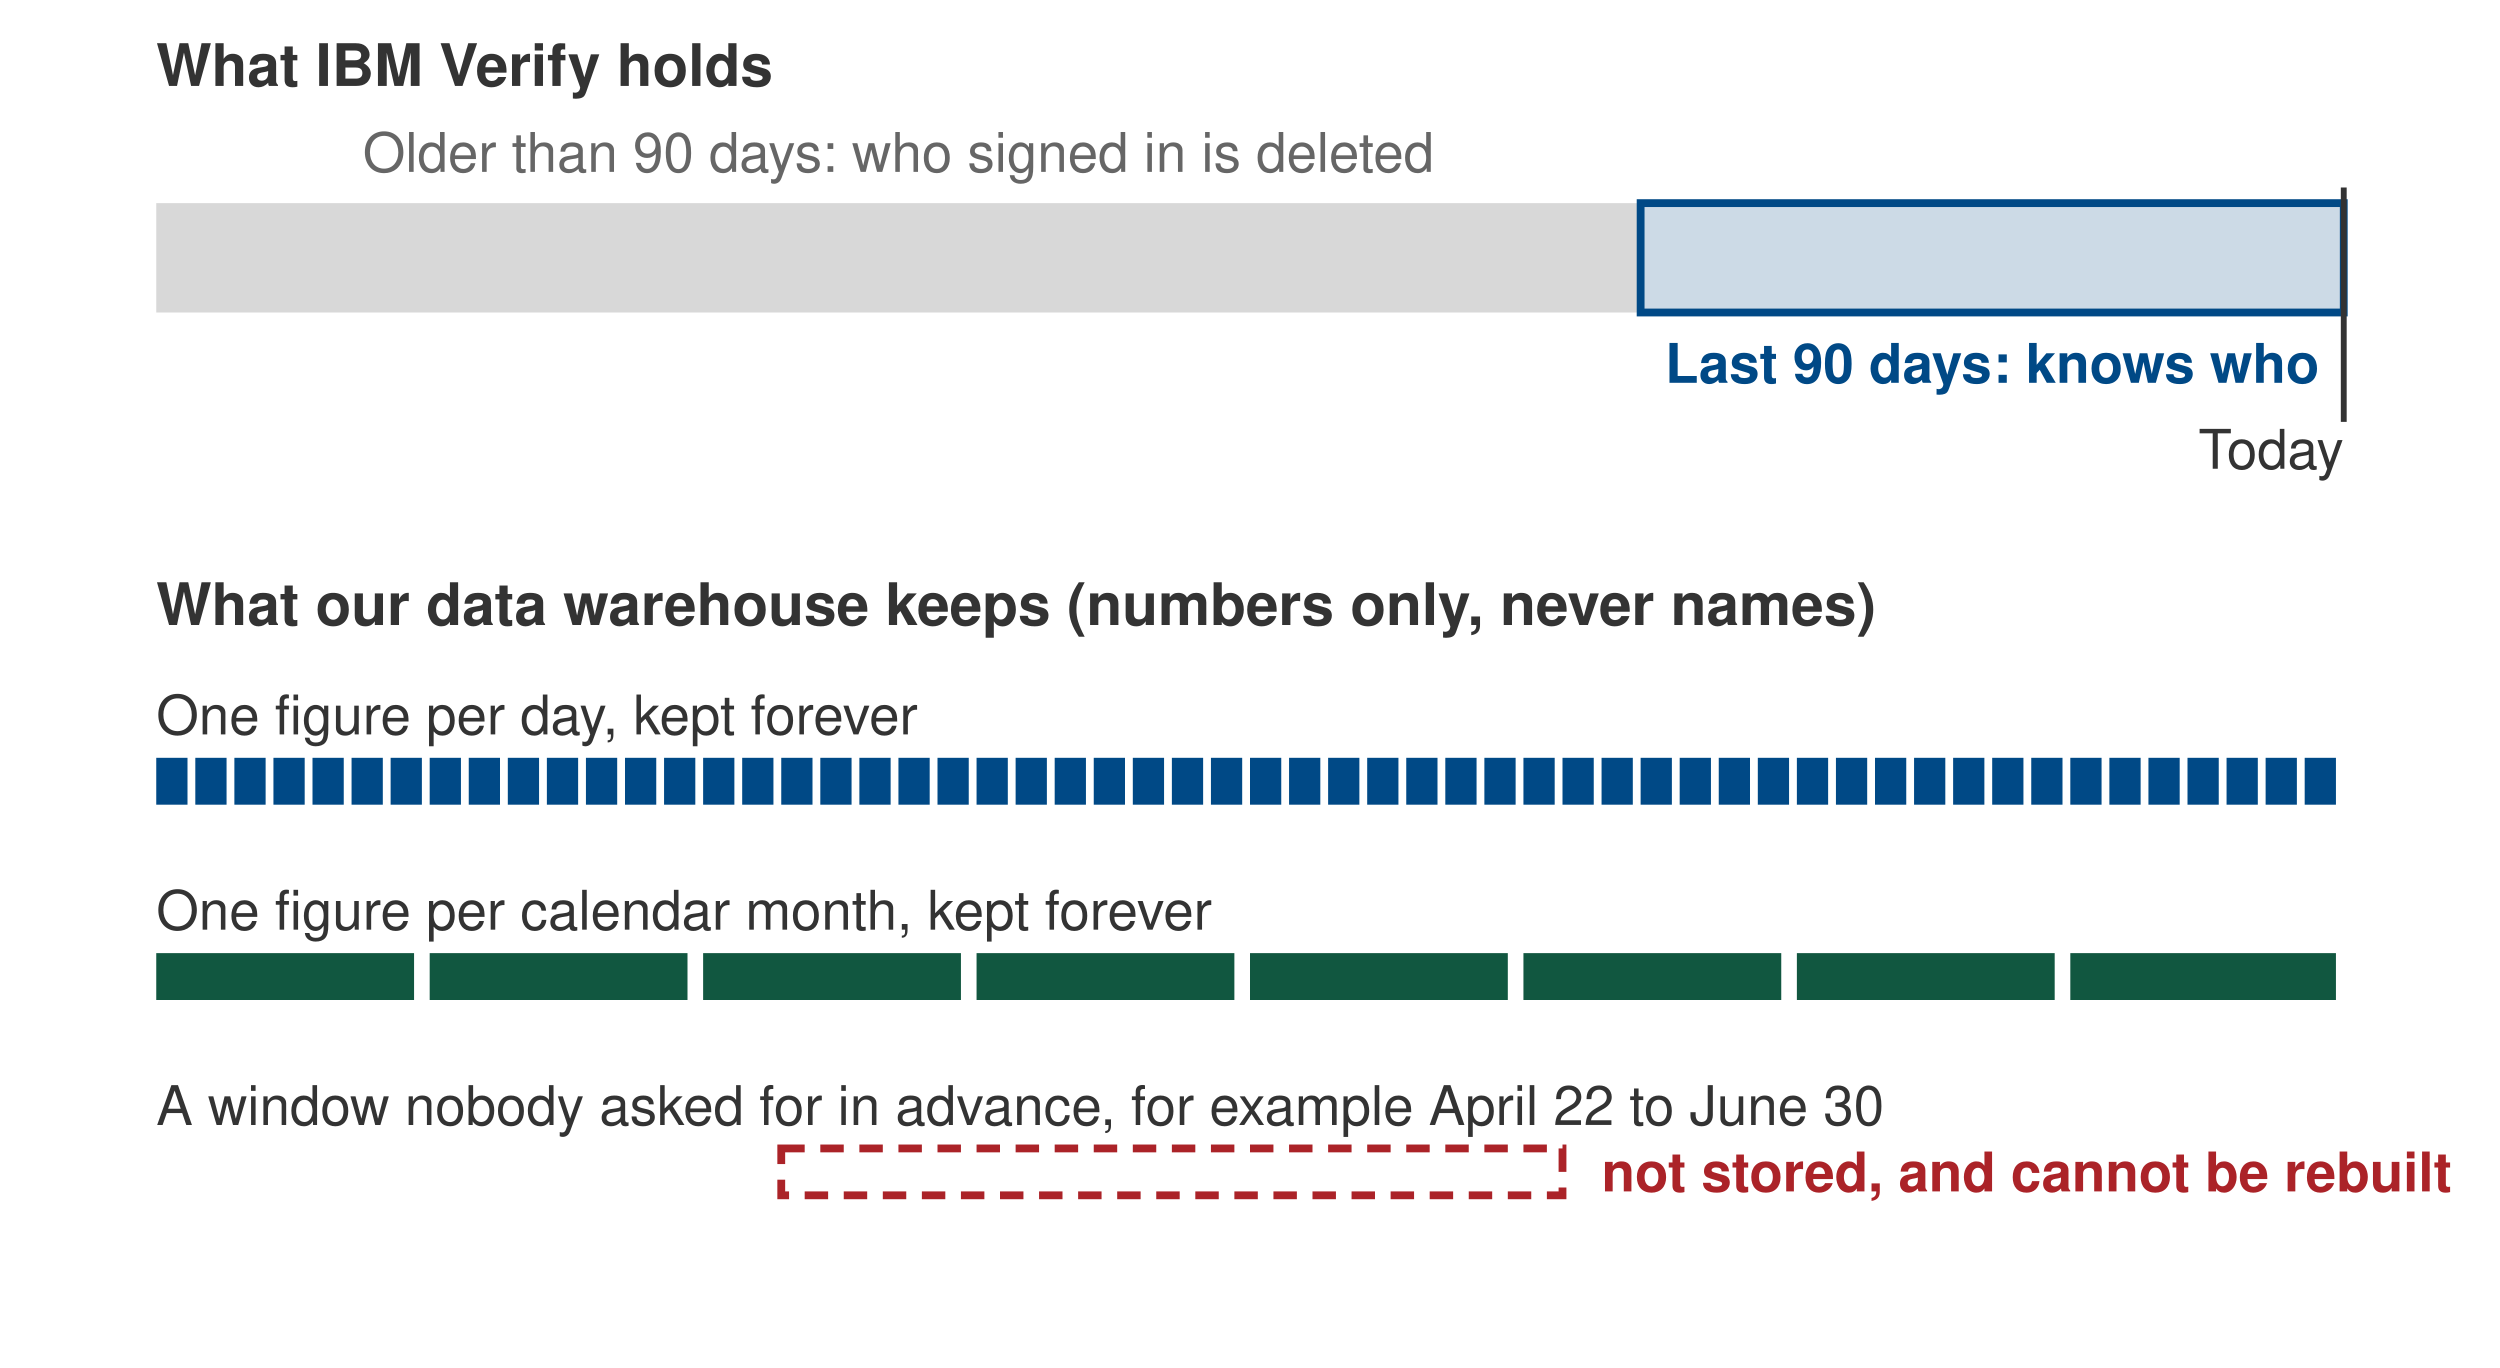
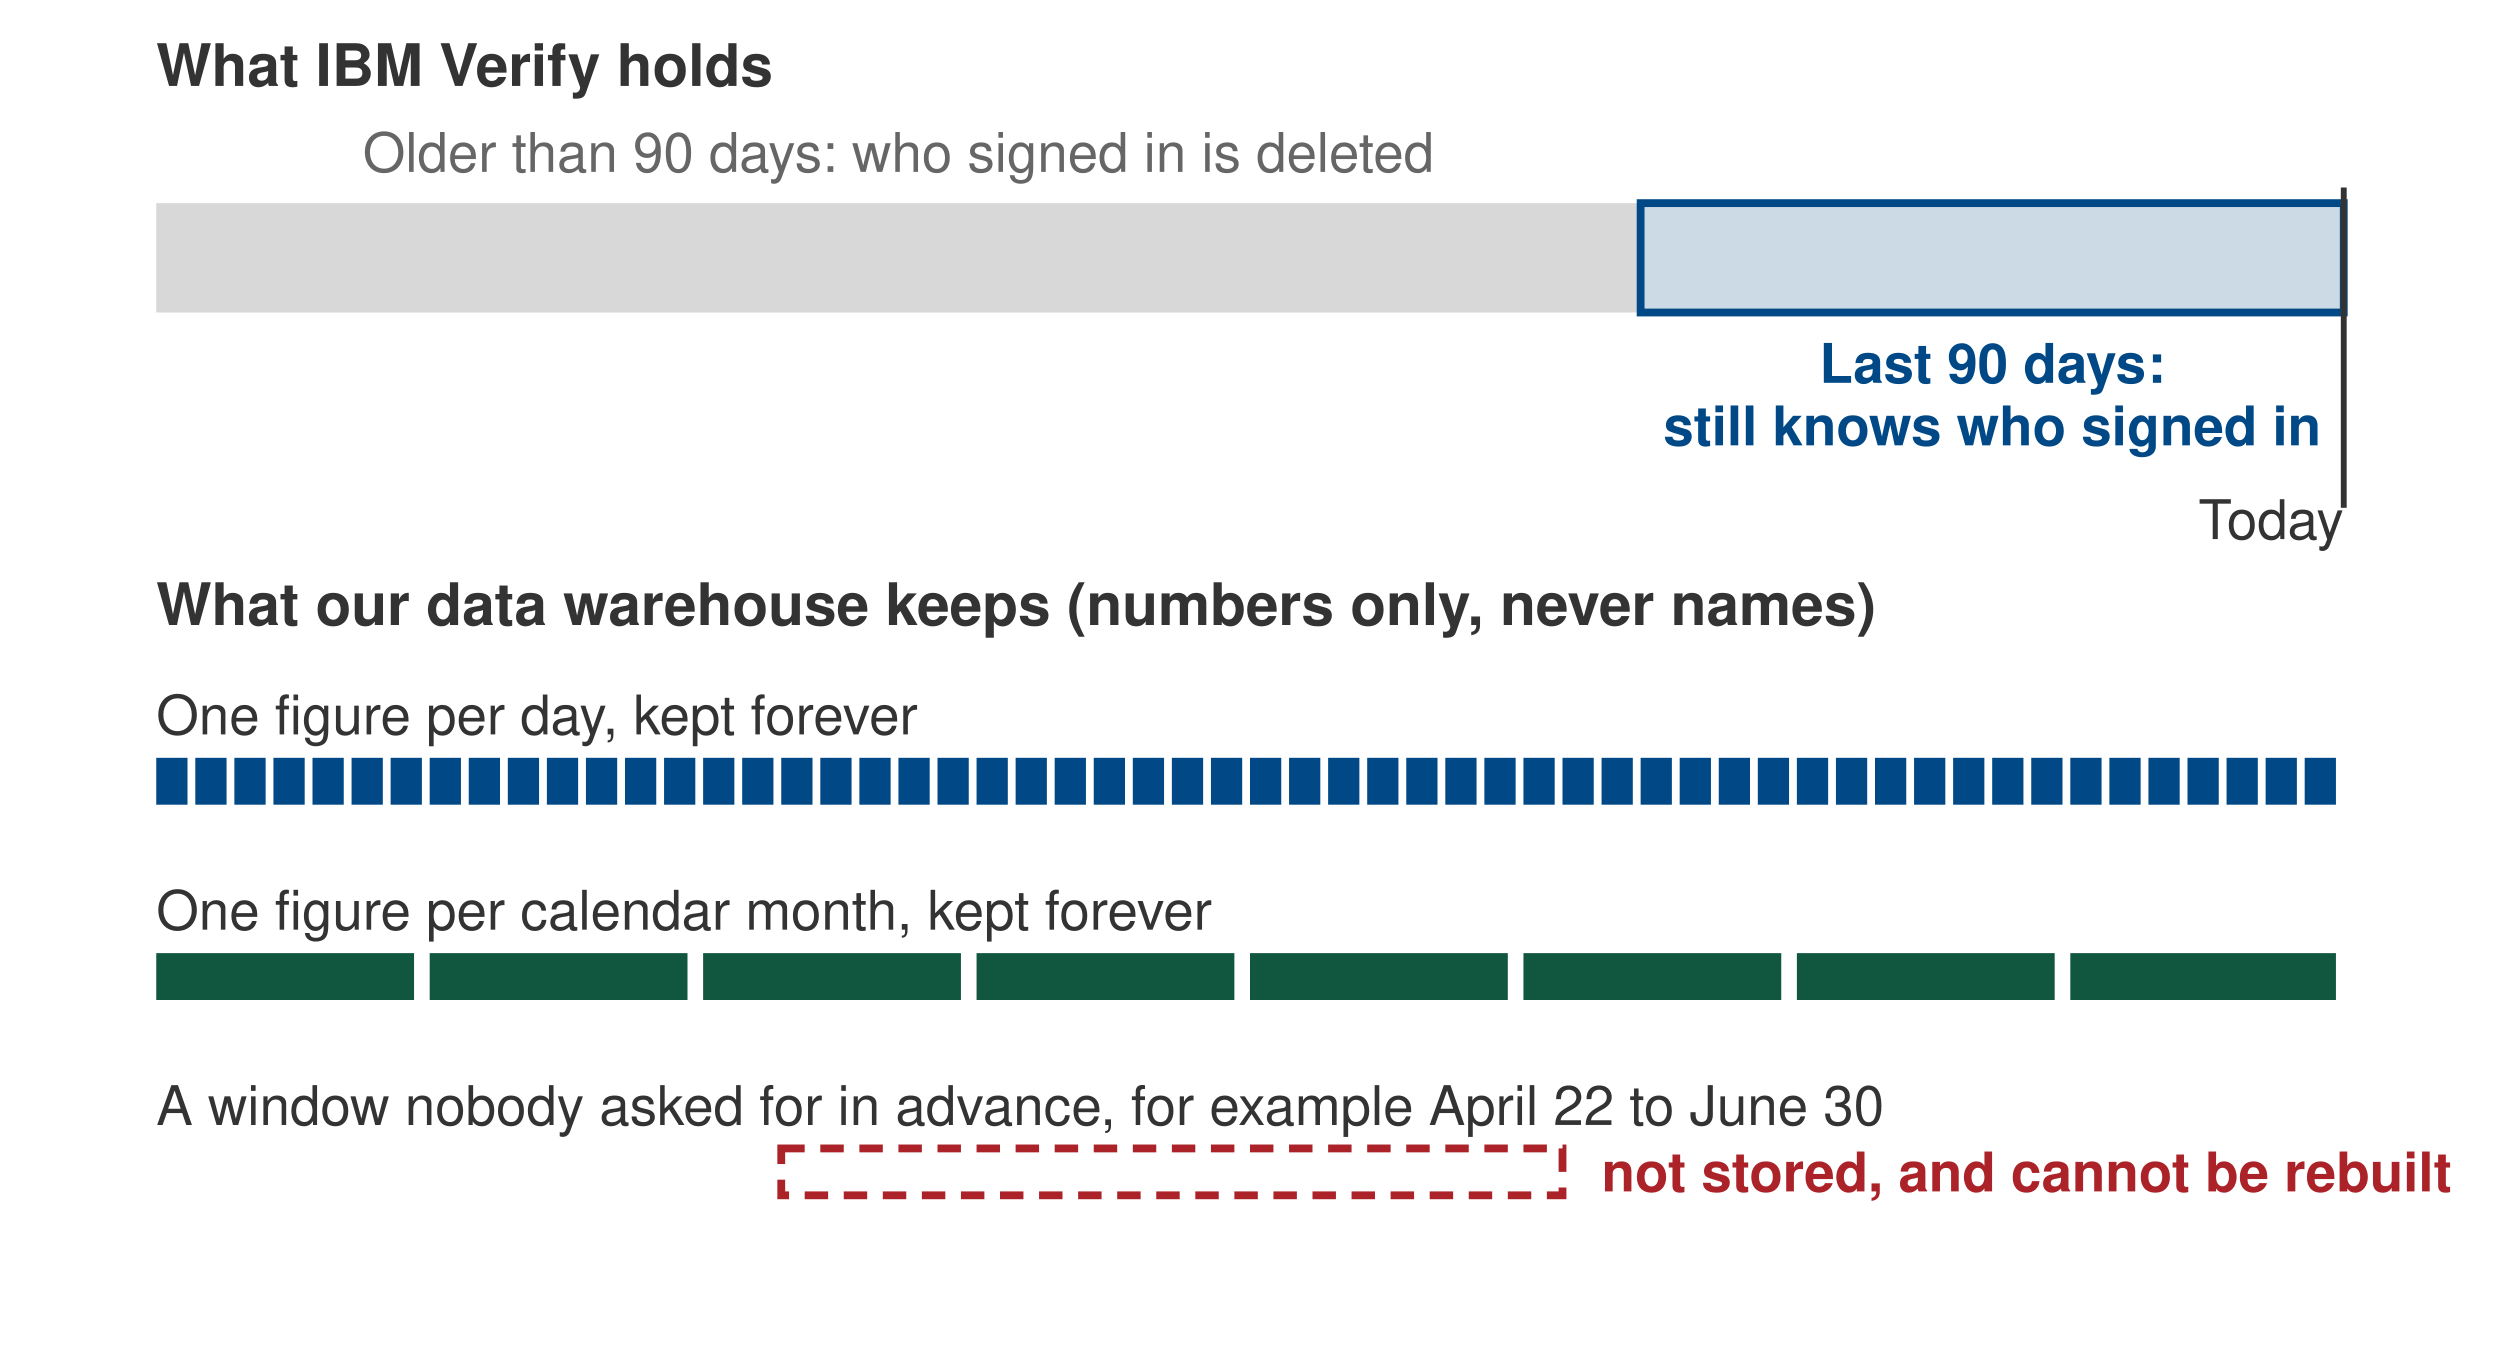
<svg xmlns="http://www.w3.org/2000/svg" width="640" height="350" viewBox="0 0 640 350" font-family="Helvetica, Arial, sans-serif" font-size="14">
  <text x="40" y="22" fill="#333" font-weight="bold" font-size="15">What IBM Verify holds</text>
  <rect x="40" y="52" width="380" height="28" fill="#D8D8D8" />
  <rect x="420" y="52" width="180" height="28" fill="#CCDAE6" stroke="#004986" stroke-width="2" />
  <text x="230" y="44" text-anchor="middle" fill="#666">Older than 90 days: who signed in is deleted</text>
-   <text x="510" y="98" text-anchor="middle" fill="#004986" font-weight="bold">Last 90 days: knows who</text>
-   <text x="600" y="120" text-anchor="end" fill="#333">Today</text>
-   <line x1="600" y1="48" x2="600" y2="108" stroke="#333" stroke-width="1.5" />
+   <text x="510" y="98" text-anchor="middle" fill="#004986" font-weight="bold">Last 90 days:</text>
+   <text x="510" y="114" text-anchor="middle" fill="#004986" font-weight="bold">still knows who signed in</text>
+   <text x="600" y="138" text-anchor="end" fill="#333">Today</text>
+   <line x1="600" y1="48" x2="600" y2="130" stroke="#333" stroke-width="1.5" />
  <text x="40" y="160" fill="#333" font-weight="bold" font-size="15">What our data warehouse keeps (numbers only, never names)</text>
  <text x="40" y="188" fill="#333">One figure per day, kept forever</text>
  <g fill="#004986">
    <rect x="40" y="194" width="8" height="12" />
    <rect x="50" y="194" width="8" height="12" />
    <rect x="60" y="194" width="8" height="12" />
    <rect x="70" y="194" width="8" height="12" />
    <rect x="80" y="194" width="8" height="12" />
    <rect x="90" y="194" width="8" height="12" />
    <rect x="100" y="194" width="8" height="12" />
    <rect x="110" y="194" width="8" height="12" />
    <rect x="120" y="194" width="8" height="12" />
    <rect x="130" y="194" width="8" height="12" />
    <rect x="140" y="194" width="8" height="12" />
    <rect x="150" y="194" width="8" height="12" />
    <rect x="160" y="194" width="8" height="12" />
    <rect x="170" y="194" width="8" height="12" />
    <rect x="180" y="194" width="8" height="12" />
    <rect x="190" y="194" width="8" height="12" />
    <rect x="200" y="194" width="8" height="12" />
    <rect x="210" y="194" width="8" height="12" />
    <rect x="220" y="194" width="8" height="12" />
    <rect x="230" y="194" width="8" height="12" />
    <rect x="240" y="194" width="8" height="12" />
    <rect x="250" y="194" width="8" height="12" />
    <rect x="260" y="194" width="8" height="12" />
    <rect x="270" y="194" width="8" height="12" />
    <rect x="280" y="194" width="8" height="12" />
    <rect x="290" y="194" width="8" height="12" />
    <rect x="300" y="194" width="8" height="12" />
    <rect x="310" y="194" width="8" height="12" />
    <rect x="320" y="194" width="8" height="12" />
    <rect x="330" y="194" width="8" height="12" />
    <rect x="340" y="194" width="8" height="12" />
    <rect x="350" y="194" width="8" height="12" />
    <rect x="360" y="194" width="8" height="12" />
    <rect x="370" y="194" width="8" height="12" />
    <rect x="380" y="194" width="8" height="12" />
    <rect x="390" y="194" width="8" height="12" />
    <rect x="400" y="194" width="8" height="12" />
    <rect x="410" y="194" width="8" height="12" />
    <rect x="420" y="194" width="8" height="12" />
    <rect x="430" y="194" width="8" height="12" />
    <rect x="440" y="194" width="8" height="12" />
    <rect x="450" y="194" width="8" height="12" />
    <rect x="460" y="194" width="8" height="12" />
    <rect x="470" y="194" width="8" height="12" />
    <rect x="480" y="194" width="8" height="12" />
    <rect x="490" y="194" width="8" height="12" />
    <rect x="500" y="194" width="8" height="12" />
    <rect x="510" y="194" width="8" height="12" />
    <rect x="520" y="194" width="8" height="12" />
    <rect x="530" y="194" width="8" height="12" />
    <rect x="540" y="194" width="8" height="12" />
    <rect x="550" y="194" width="8" height="12" />
    <rect x="560" y="194" width="8" height="12" />
    <rect x="570" y="194" width="8" height="12" />
    <rect x="580" y="194" width="8" height="12" />
    <rect x="590" y="194" width="8" height="12" />
  </g>
  <text x="40" y="238" fill="#333">One figure per calendar month, kept forever</text>
  <g fill="#115740">
    <rect x="40" y="244" width="66" height="12" />
    <rect x="110" y="244" width="66" height="12" />
    <rect x="180" y="244" width="66" height="12" />
    <rect x="250" y="244" width="66" height="12" />
    <rect x="320" y="244" width="66" height="12" />
    <rect x="390" y="244" width="66" height="12" />
    <rect x="460" y="244" width="66" height="12" />
    <rect x="530" y="244" width="68" height="12" />
  </g>
  <text x="40" y="288" fill="#333">A window nobody asked for in advance, for example April 22 to June 30</text>
  <rect x="200" y="294" width="200" height="12" fill="none" stroke="#AB2328" stroke-width="2" stroke-dasharray="6,4" />
  <text x="410" y="305" fill="#AB2328" font-weight="bold">not stored, and cannot be rebuilt</text>
</svg>
